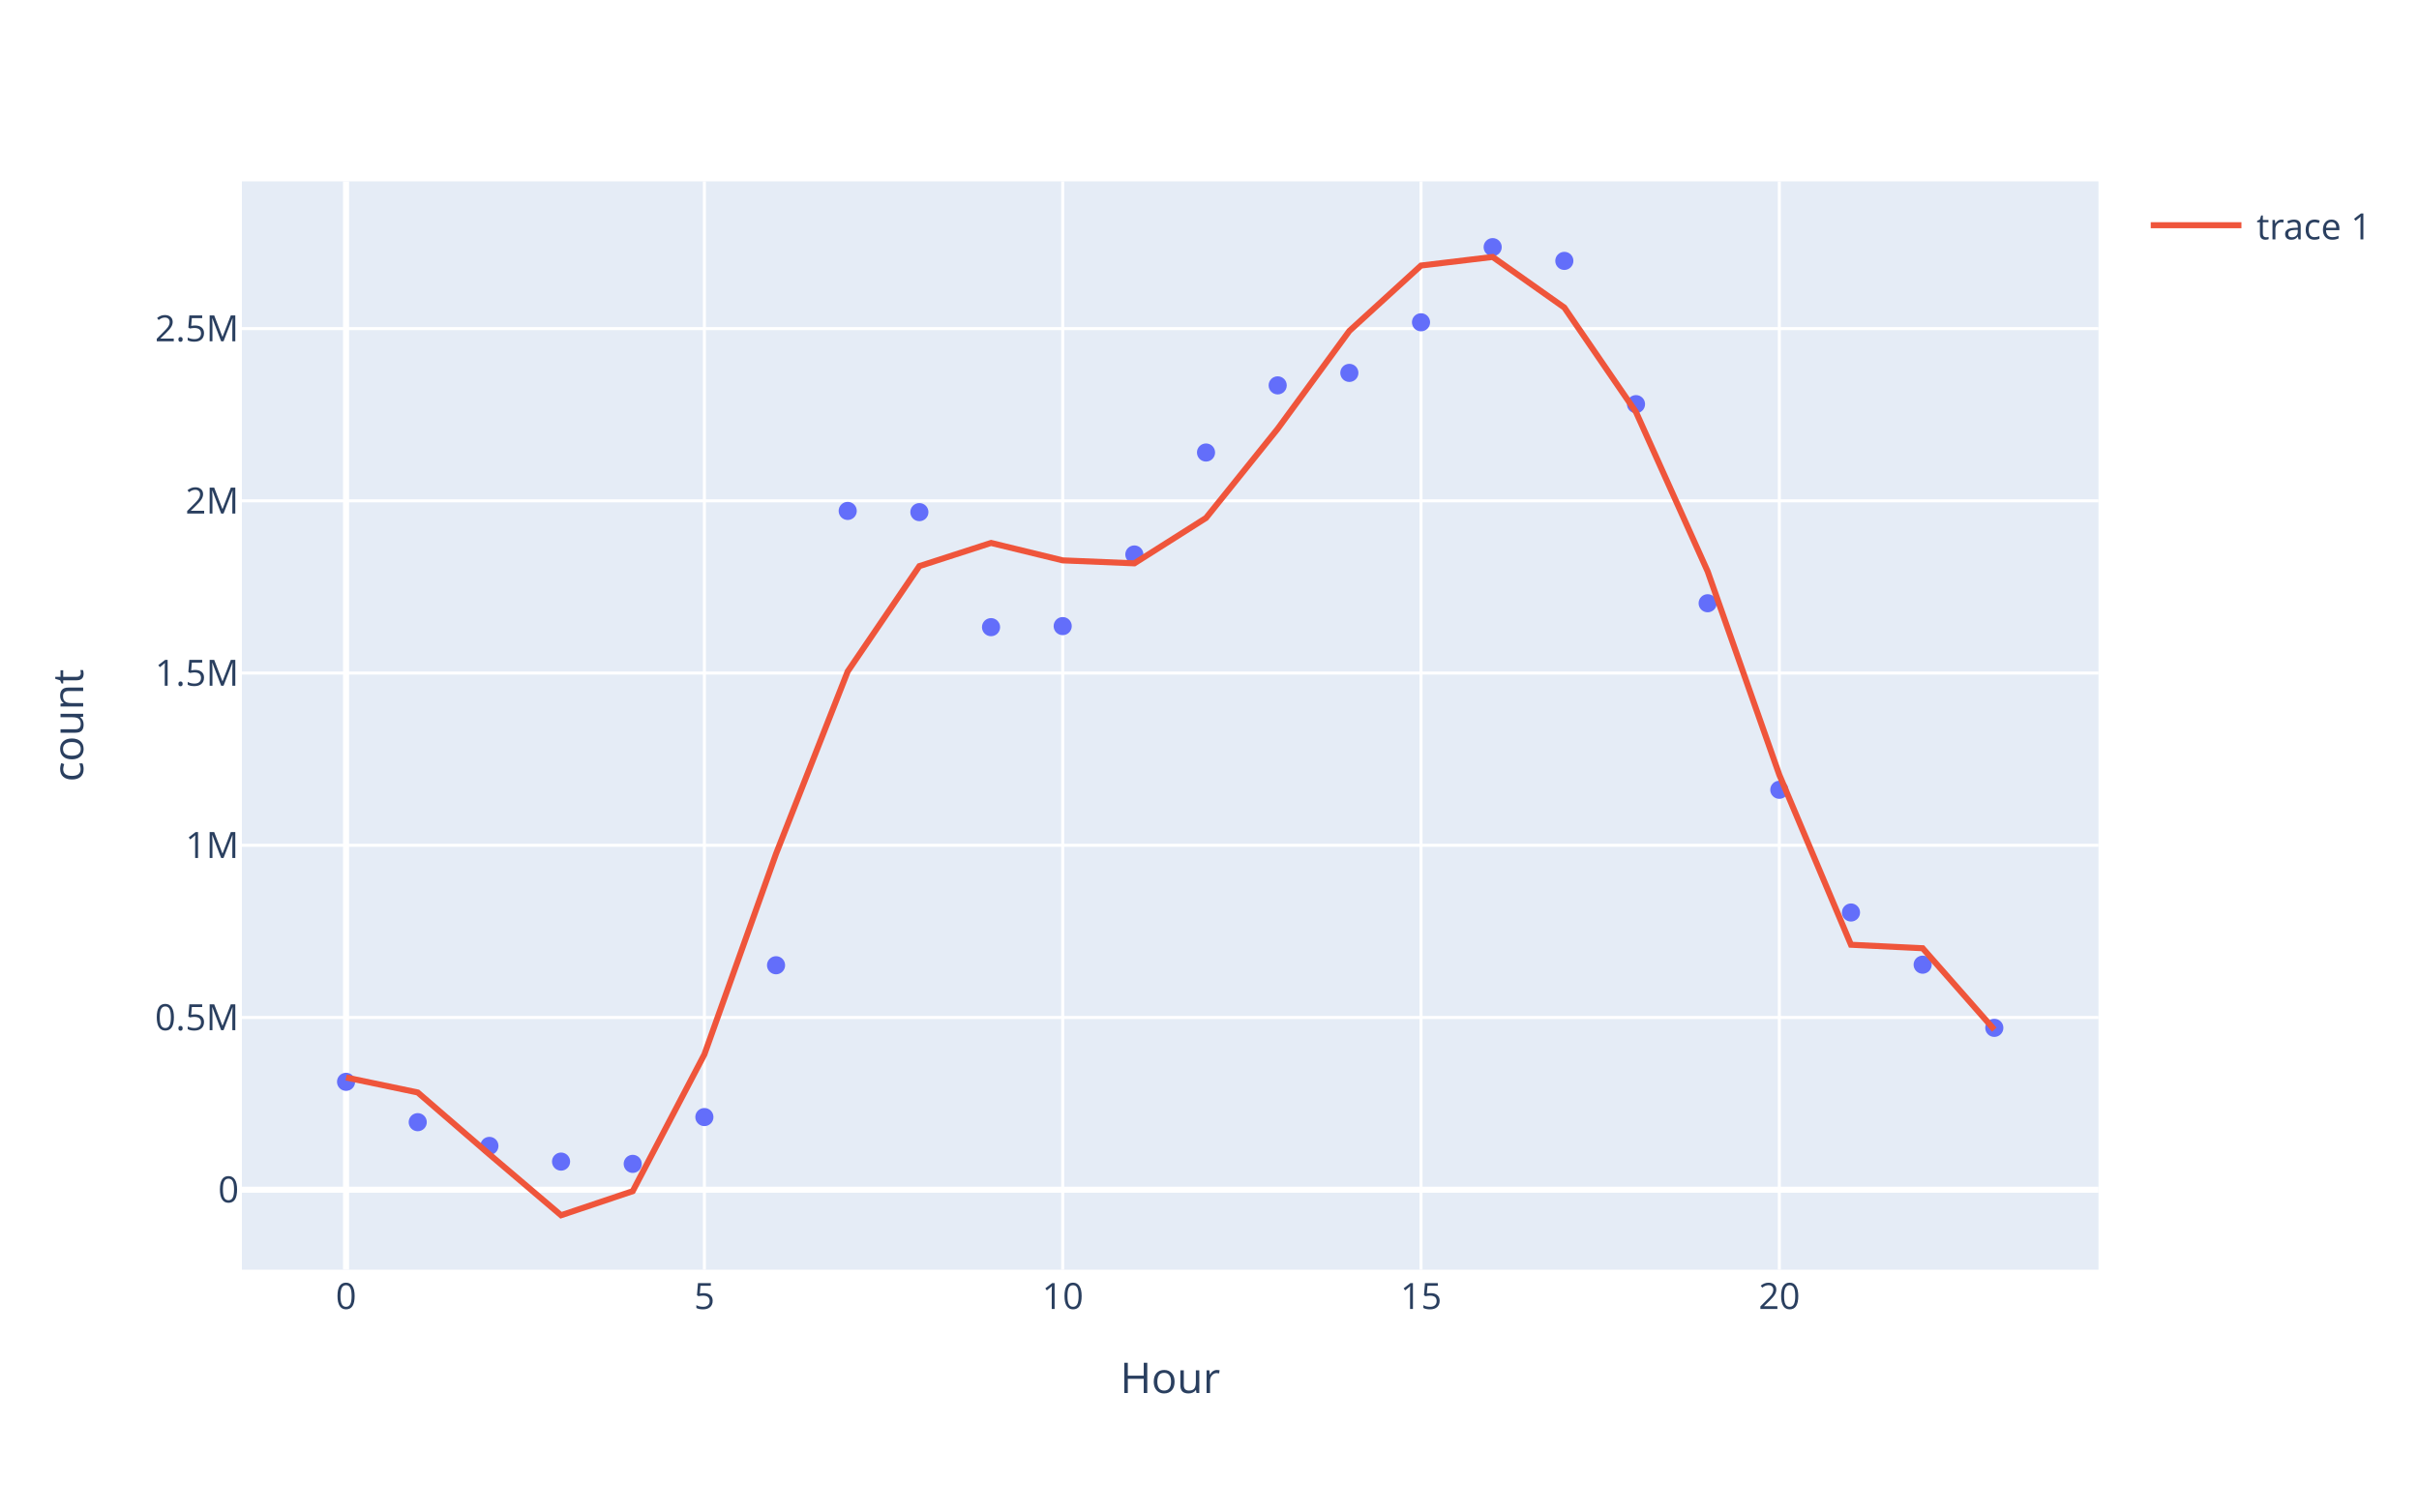
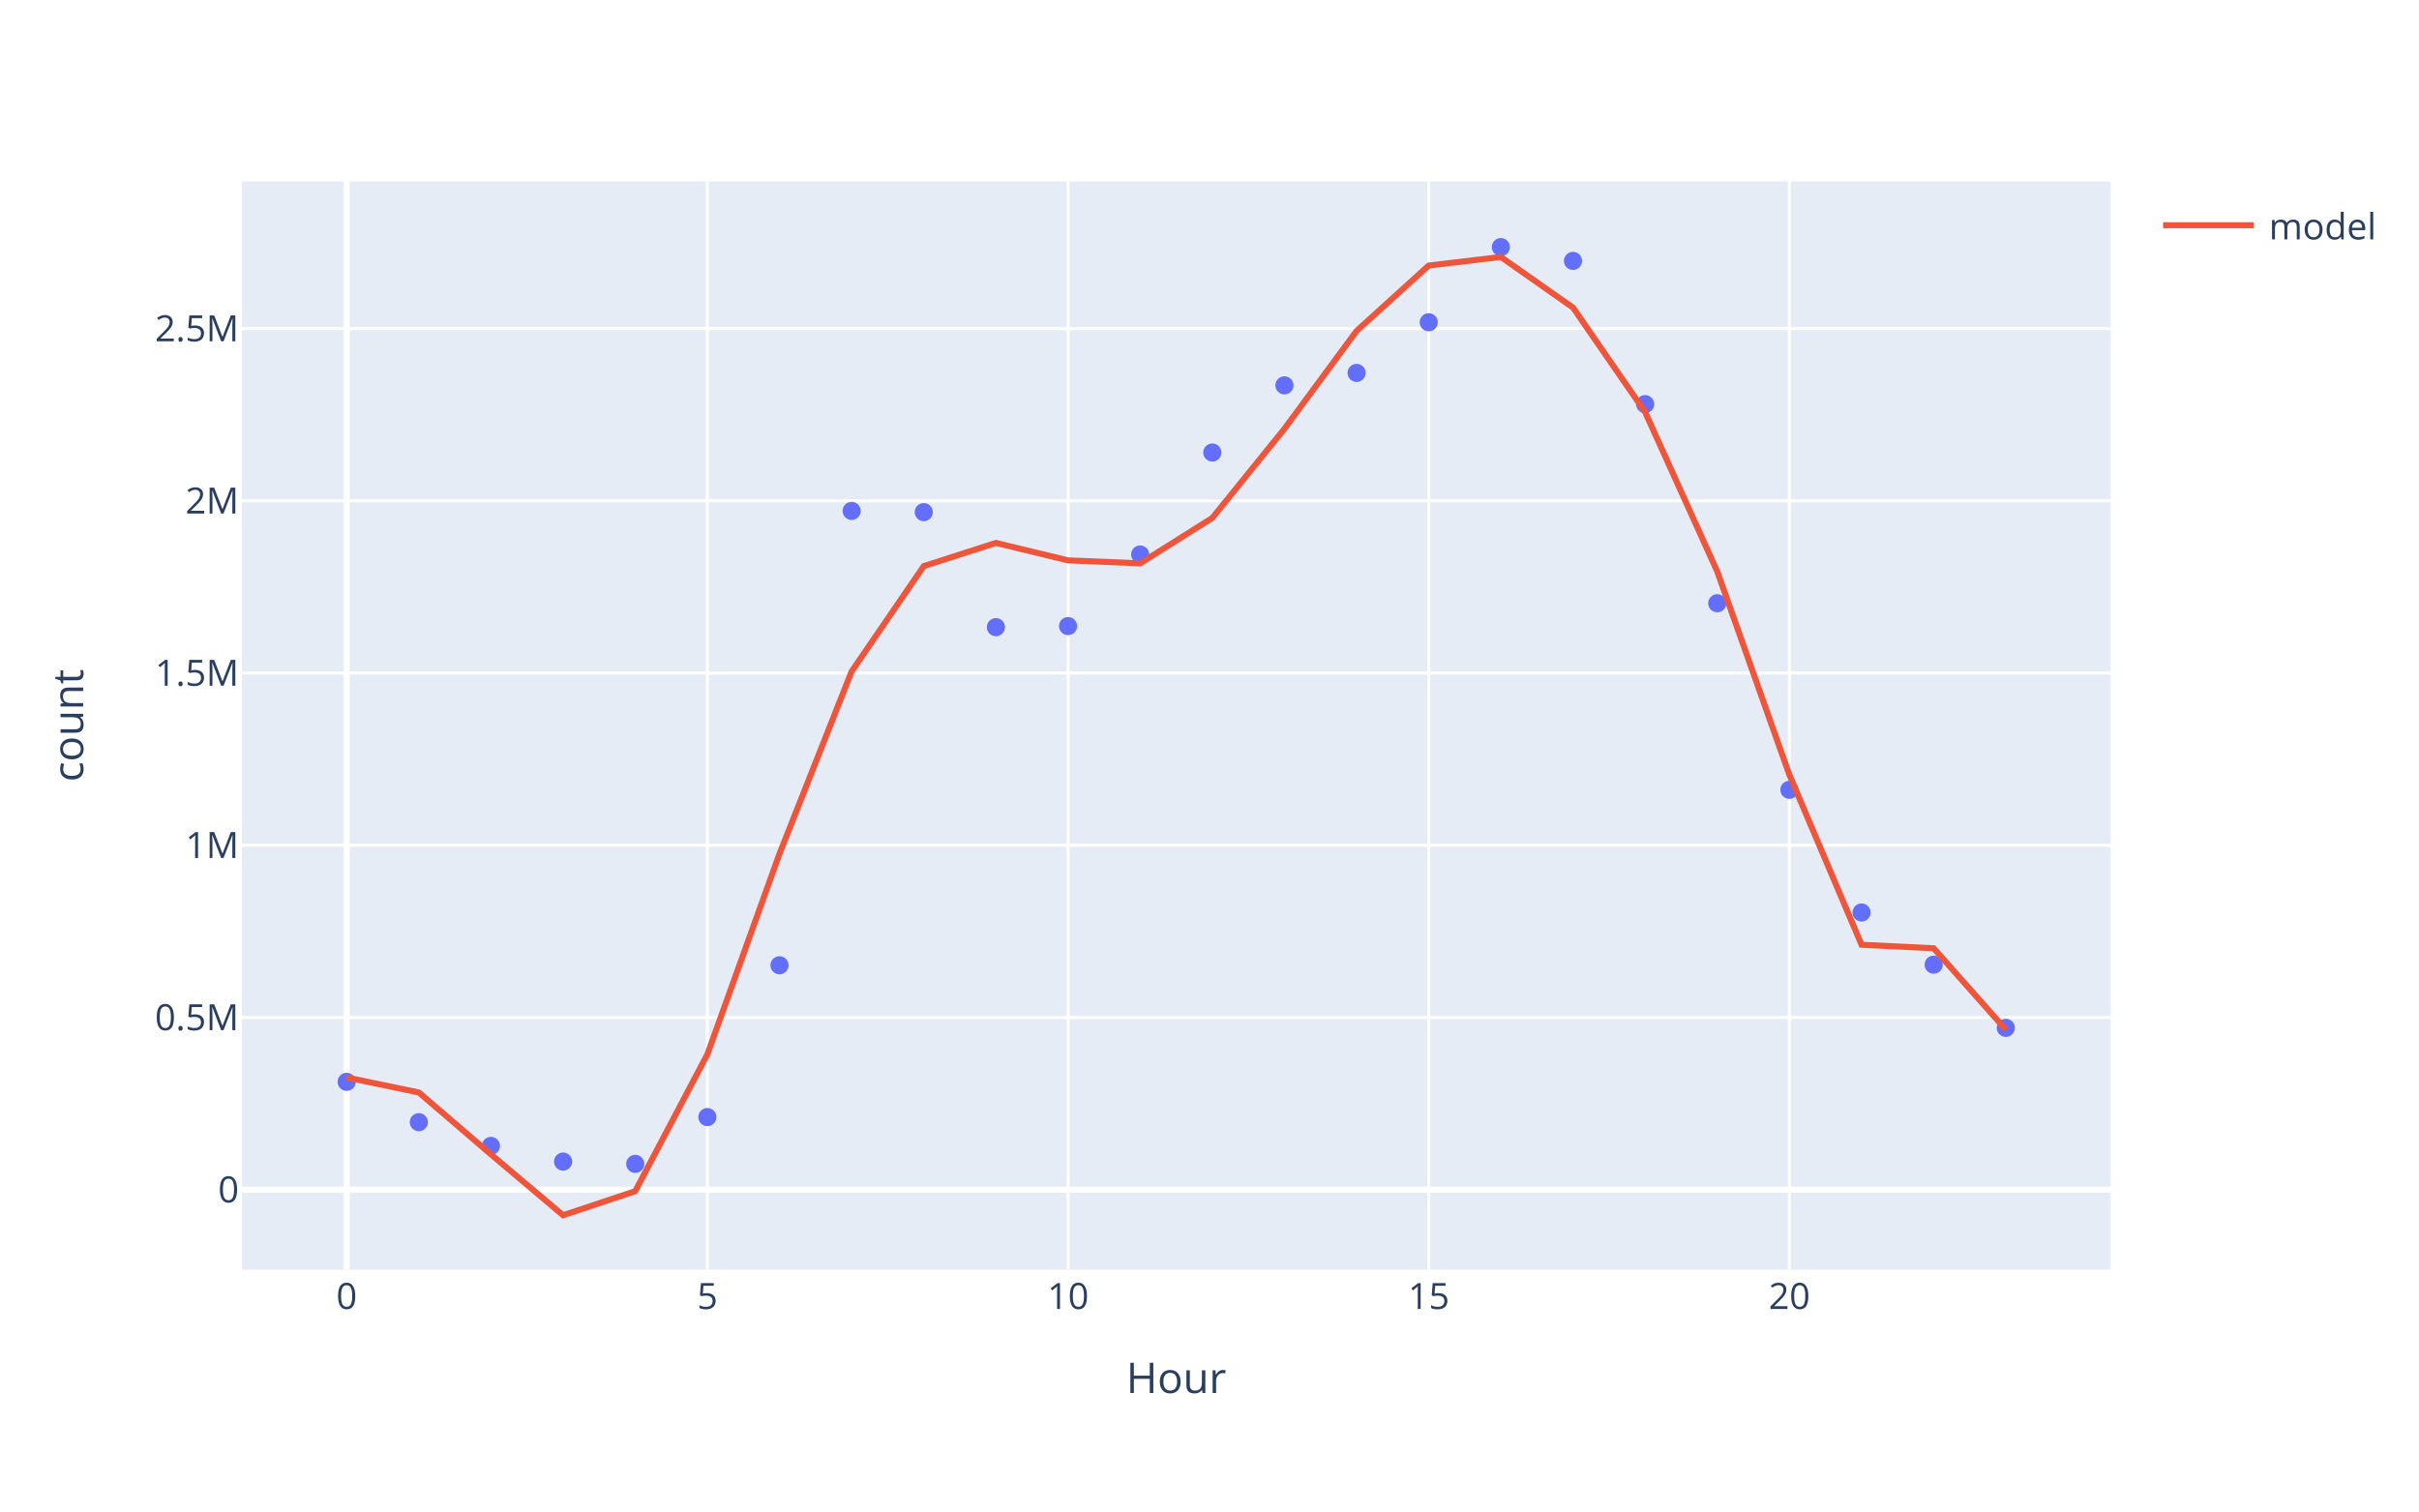
<svg xmlns="http://www.w3.org/2000/svg" class="main-svg" width="800" height="500" viewBox="0 0 800 500">
  <rect x="0" y="0" width="800" height="500" style="fill: rgb(255, 255, 255); fill-opacity: 1;" />
-   <defs id="defs-89ac2e">
+   <defs id="defs-c87b04">
    <g class="clips">
-       <clipPath id="clip89ac2exyplot" class="plotclip">
-         <rect width="614" height="360" />
+       <clipPath id="clipc87b04xyplot" class="plotclip">
+         <rect width="618" height="360" />
      </clipPath>
-       <clipPath class="axesclip" id="clip89ac2ex">
-         <rect x="80" y="0" width="614" height="500" />
+       <clipPath class="axesclip" id="clipc87b04x">
+         <rect x="80" y="0" width="618" height="500" />
      </clipPath>
-       <clipPath class="axesclip" id="clip89ac2ey">
+       <clipPath class="axesclip" id="clipc87b04y">
        <rect x="0" y="60" width="800" height="360" />
      </clipPath>
-       <clipPath class="axesclip" id="clip89ac2exy">
-         <rect x="80" y="60" width="614" height="360" />
+       <clipPath class="axesclip" id="clipc87b04xy">
+         <rect x="80" y="60" width="618" height="360" />
      </clipPath>
    </g>
    <g class="gradients" />
  </defs>
  <g class="bglayer">
-     <rect class="bg" x="80" y="60" width="614" height="360" style="fill: rgb(229, 236, 246); fill-opacity: 1; stroke-width: 0;" />
+     <rect class="bg" x="80" y="60" width="618" height="360" style="fill: rgb(229, 236, 246); fill-opacity: 1; stroke-width: 0;" />
  </g>
  <g class="layer-below">
    <g class="imagelayer" />
    <g class="shapelayer" />
  </g>
  <g class="cartesianlayer">
    <g class="subplot xy">
      <g class="layer-subplot">
        <g class="shapelayer" />
        <g class="imagelayer" />
      </g>
      <g class="gridlayer">
        <g class="x">
-           <path class="xgrid crisp" transform="translate(232.95,0)" d="M0,60v360" style="stroke: rgb(255, 255, 255); stroke-opacity: 1; stroke-width: 1px;" />
-           <path class="xgrid crisp" transform="translate(351.45,0)" d="M0,60v360" style="stroke: rgb(255, 255, 255); stroke-opacity: 1; stroke-width: 1px;" />
-           <path class="xgrid crisp" transform="translate(469.95,0)" d="M0,60v360" style="stroke: rgb(255, 255, 255); stroke-opacity: 1; stroke-width: 1px;" />
-           <path class="xgrid crisp" transform="translate(588.45,0)" d="M0,60v360" style="stroke: rgb(255, 255, 255); stroke-opacity: 1; stroke-width: 1px;" />
+           <path class="xgrid crisp" transform="translate(233.93,0)" d="M0,60v360" style="stroke: rgb(255, 255, 255); stroke-opacity: 1; stroke-width: 1px;" />
+           <path class="xgrid crisp" transform="translate(353.22,0)" d="M0,60v360" style="stroke: rgb(255, 255, 255); stroke-opacity: 1; stroke-width: 1px;" />
+           <path class="xgrid crisp" transform="translate(472.5,0)" d="M0,60v360" style="stroke: rgb(255, 255, 255); stroke-opacity: 1; stroke-width: 1px;" />
+           <path class="xgrid crisp" transform="translate(591.78,0)" d="M0,60v360" style="stroke: rgb(255, 255, 255); stroke-opacity: 1; stroke-width: 1px;" />
        </g>
        <g class="y">
-           <path class="ygrid crisp" transform="translate(0,336.58)" d="M80,0h614" style="stroke: rgb(255, 255, 255); stroke-opacity: 1; stroke-width: 1px;" />
-           <path class="ygrid crisp" transform="translate(0,279.61)" d="M80,0h614" style="stroke: rgb(255, 255, 255); stroke-opacity: 1; stroke-width: 1px;" />
-           <path class="ygrid crisp" transform="translate(0,222.64)" d="M80,0h614" style="stroke: rgb(255, 255, 255); stroke-opacity: 1; stroke-width: 1px;" />
-           <path class="ygrid crisp" transform="translate(0,165.67)" d="M80,0h614" style="stroke: rgb(255, 255, 255); stroke-opacity: 1; stroke-width: 1px;" />
-           <path class="ygrid crisp" transform="translate(0,108.7)" d="M80,0h614" style="stroke: rgb(255, 255, 255); stroke-opacity: 1; stroke-width: 1px;" />
+           <path class="ygrid crisp" transform="translate(0,336.58)" d="M80,0h618" style="stroke: rgb(255, 255, 255); stroke-opacity: 1; stroke-width: 1px;" />
+           <path class="ygrid crisp" transform="translate(0,279.61)" d="M80,0h618" style="stroke: rgb(255, 255, 255); stroke-opacity: 1; stroke-width: 1px;" />
+           <path class="ygrid crisp" transform="translate(0,222.64)" d="M80,0h618" style="stroke: rgb(255, 255, 255); stroke-opacity: 1; stroke-width: 1px;" />
+           <path class="ygrid crisp" transform="translate(0,165.67)" d="M80,0h618" style="stroke: rgb(255, 255, 255); stroke-opacity: 1; stroke-width: 1px;" />
+           <path class="ygrid crisp" transform="translate(0,108.7)" d="M80,0h618" style="stroke: rgb(255, 255, 255); stroke-opacity: 1; stroke-width: 1px;" />
        </g>
      </g>
      <g class="zerolinelayer">
-         <path class="xzl zl crisp" transform="translate(114.45,0)" d="M0,60v360" style="stroke: rgb(255, 255, 255); stroke-opacity: 1; stroke-width: 2px;" />
-         <path class="yzl zl crisp" transform="translate(0,393.55)" d="M80,0h614" style="stroke: rgb(255, 255, 255); stroke-opacity: 1; stroke-width: 2px;" />
+         <path class="xzl zl crisp" transform="translate(114.65,0)" d="M0,60v360" style="stroke: rgb(255, 255, 255); stroke-opacity: 1; stroke-width: 2px;" />
+         <path class="yzl zl crisp" transform="translate(0,393.55)" d="M80,0h618" style="stroke: rgb(255, 255, 255); stroke-opacity: 1; stroke-width: 2px;" />
      </g>
      <path class="xlines-below" />
      <path class="ylines-below" />
      <g class="overlines-below" />
      <g class="xaxislayer-below" />
      <g class="yaxislayer-below" />
      <g class="overaxes-below" />
-       <g class="plot" transform="translate(80, 60)" clip-path="url('#clip89ac2exyplot')">
+       <g class="plot" transform="translate(80, 60)" clip-path="url('#clipc87b04xyplot')">
        <g class="scatterlayer mlayer">
-           <g class="trace scatter traceedd0e3" style="stroke-miterlimit: 2; opacity: 1;">
+           <g class="trace scatter trace629526" style="stroke-miterlimit: 2; opacity: 1;">
            <g class="fills" />
            <g class="errorbars" />
            <g class="lines" />
            <g class="points">
-               <path class="point" transform="translate(34.45,297.86)" d="M3,0A3,3 0 1,1 0,-3A3,3 0 0,1 3,0Z" style="opacity: 1; stroke-width: 0px; fill: rgb(99, 110, 250); fill-opacity: 1;" />
-               <path class="point" transform="translate(58.15,311.21)" d="M3,0A3,3 0 1,1 0,-3A3,3 0 0,1 3,0Z" style="opacity: 1; stroke-width: 0px; fill: rgb(99, 110, 250); fill-opacity: 1;" />
-               <path class="point" transform="translate(81.85,319.06)" d="M3,0A3,3 0 1,1 0,-3A3,3 0 0,1 3,0Z" style="opacity: 1; stroke-width: 0px; fill: rgb(99, 110, 250); fill-opacity: 1;" />
-               <path class="point" transform="translate(105.55,324.25)" d="M3,0A3,3 0 1,1 0,-3A3,3 0 0,1 3,0Z" style="opacity: 1; stroke-width: 0px; fill: rgb(99, 110, 250); fill-opacity: 1;" />
-               <path class="point" transform="translate(129.25,325)" d="M3,0A3,3 0 1,1 0,-3A3,3 0 0,1 3,0Z" style="opacity: 1; stroke-width: 0px; fill: rgb(99, 110, 250); fill-opacity: 1;" />
-               <path class="point" transform="translate(152.95,309.52)" d="M3,0A3,3 0 1,1 0,-3A3,3 0 0,1 3,0Z" style="opacity: 1; stroke-width: 0px; fill: rgb(99, 110, 250); fill-opacity: 1;" />
-               <path class="point" transform="translate(176.65,259.3)" d="M3,0A3,3 0 1,1 0,-3A3,3 0 0,1 3,0Z" style="opacity: 1; stroke-width: 0px; fill: rgb(99, 110, 250); fill-opacity: 1;" />
-               <path class="point" transform="translate(200.35,109.01)" d="M3,0A3,3 0 1,1 0,-3A3,3 0 0,1 3,0Z" style="opacity: 1; stroke-width: 0px; fill: rgb(99, 110, 250); fill-opacity: 1;" />
-               <path class="point" transform="translate(224.05,109.41)" d="M3,0A3,3 0 1,1 0,-3A3,3 0 0,1 3,0Z" style="opacity: 1; stroke-width: 0px; fill: rgb(99, 110, 250); fill-opacity: 1;" />
-               <path class="point" transform="translate(247.75,147.46)" d="M3,0A3,3 0 1,1 0,-3A3,3 0 0,1 3,0Z" style="opacity: 1; stroke-width: 0px; fill: rgb(99, 110, 250); fill-opacity: 1;" />
-               <path class="point" transform="translate(271.45,147.11)" d="M3,0A3,3 0 1,1 0,-3A3,3 0 0,1 3,0Z" style="opacity: 1; stroke-width: 0px; fill: rgb(99, 110, 250); fill-opacity: 1;" />
-               <path class="point" transform="translate(295.15,123.42)" d="M3,0A3,3 0 1,1 0,-3A3,3 0 0,1 3,0Z" style="opacity: 1; stroke-width: 0px; fill: rgb(99, 110, 250); fill-opacity: 1;" />
-               <path class="point" transform="translate(318.85,89.69)" d="M3,0A3,3 0 1,1 0,-3A3,3 0 0,1 3,0Z" style="opacity: 1; stroke-width: 0px; fill: rgb(99, 110, 250); fill-opacity: 1;" />
-               <path class="point" transform="translate(342.55,67.48)" d="M3,0A3,3 0 1,1 0,-3A3,3 0 0,1 3,0Z" style="opacity: 1; stroke-width: 0px; fill: rgb(99, 110, 250); fill-opacity: 1;" />
-               <path class="point" transform="translate(366.25,63.35)" d="M3,0A3,3 0 1,1 0,-3A3,3 0 0,1 3,0Z" style="opacity: 1; stroke-width: 0px; fill: rgb(99, 110, 250); fill-opacity: 1;" />
-               <path class="point" transform="translate(389.95,46.61)" d="M3,0A3,3 0 1,1 0,-3A3,3 0 0,1 3,0Z" style="opacity: 1; stroke-width: 0px; fill: rgb(99, 110, 250); fill-opacity: 1;" />
-               <path class="point" transform="translate(413.65,21.75)" d="M3,0A3,3 0 1,1 0,-3A3,3 0 0,1 3,0Z" style="opacity: 1; stroke-width: 0px; fill: rgb(99, 110, 250); fill-opacity: 1;" />
-               <path class="point" transform="translate(437.35,26.3)" d="M3,0A3,3 0 1,1 0,-3A3,3 0 0,1 3,0Z" style="opacity: 1; stroke-width: 0px; fill: rgb(99, 110, 250); fill-opacity: 1;" />
-               <path class="point" transform="translate(461.05,73.69)" d="M3,0A3,3 0 1,1 0,-3A3,3 0 0,1 3,0Z" style="opacity: 1; stroke-width: 0px; fill: rgb(99, 110, 250); fill-opacity: 1;" />
-               <path class="point" transform="translate(484.75,139.55)" d="M3,0A3,3 0 1,1 0,-3A3,3 0 0,1 3,0Z" style="opacity: 1; stroke-width: 0px; fill: rgb(99, 110, 250); fill-opacity: 1;" />
-               <path class="point" transform="translate(508.45,201.26)" d="M3,0A3,3 0 1,1 0,-3A3,3 0 0,1 3,0Z" style="opacity: 1; stroke-width: 0px; fill: rgb(99, 110, 250); fill-opacity: 1;" />
-               <path class="point" transform="translate(532.15,241.85)" d="M3,0A3,3 0 1,1 0,-3A3,3 0 0,1 3,0Z" style="opacity: 1; stroke-width: 0px; fill: rgb(99, 110, 250); fill-opacity: 1;" />
-               <path class="point" transform="translate(555.85,259.11)" d="M3,0A3,3 0 1,1 0,-3A3,3 0 0,1 3,0Z" style="opacity: 1; stroke-width: 0px; fill: rgb(99, 110, 250); fill-opacity: 1;" />
-               <path class="point" transform="translate(579.55,280.01)" d="M3,0A3,3 0 1,1 0,-3A3,3 0 0,1 3,0Z" style="opacity: 1; stroke-width: 0px; fill: rgb(99, 110, 250); fill-opacity: 1;" />
+               <path class="point" transform="translate(34.65,297.86)" d="M3,0A3,3 0 1,1 0,-3A3,3 0 0,1 3,0Z" style="opacity: 1; stroke-width: 0px; fill: rgb(99, 110, 250); fill-opacity: 1;" />
+               <path class="point" transform="translate(58.51,311.21)" d="M3,0A3,3 0 1,1 0,-3A3,3 0 0,1 3,0Z" style="opacity: 1; stroke-width: 0px; fill: rgb(99, 110, 250); fill-opacity: 1;" />
+               <path class="point" transform="translate(82.36,319.06)" d="M3,0A3,3 0 1,1 0,-3A3,3 0 0,1 3,0Z" style="opacity: 1; stroke-width: 0px; fill: rgb(99, 110, 250); fill-opacity: 1;" />
+               <path class="point" transform="translate(106.22,324.25)" d="M3,0A3,3 0 1,1 0,-3A3,3 0 0,1 3,0Z" style="opacity: 1; stroke-width: 0px; fill: rgb(99, 110, 250); fill-opacity: 1;" />
+               <path class="point" transform="translate(130.08,325)" d="M3,0A3,3 0 1,1 0,-3A3,3 0 0,1 3,0Z" style="opacity: 1; stroke-width: 0px; fill: rgb(99, 110, 250); fill-opacity: 1;" />
+               <path class="point" transform="translate(153.93,309.52)" d="M3,0A3,3 0 1,1 0,-3A3,3 0 0,1 3,0Z" style="opacity: 1; stroke-width: 0px; fill: rgb(99, 110, 250); fill-opacity: 1;" />
+               <path class="point" transform="translate(177.79,259.3)" d="M3,0A3,3 0 1,1 0,-3A3,3 0 0,1 3,0Z" style="opacity: 1; stroke-width: 0px; fill: rgb(99, 110, 250); fill-opacity: 1;" />
+               <path class="point" transform="translate(201.65,109.01)" d="M3,0A3,3 0 1,1 0,-3A3,3 0 0,1 3,0Z" style="opacity: 1; stroke-width: 0px; fill: rgb(99, 110, 250); fill-opacity: 1;" />
+               <path class="point" transform="translate(225.5,109.41)" d="M3,0A3,3 0 1,1 0,-3A3,3 0 0,1 3,0Z" style="opacity: 1; stroke-width: 0px; fill: rgb(99, 110, 250); fill-opacity: 1;" />
+               <path class="point" transform="translate(249.36,147.46)" d="M3,0A3,3 0 1,1 0,-3A3,3 0 0,1 3,0Z" style="opacity: 1; stroke-width: 0px; fill: rgb(99, 110, 250); fill-opacity: 1;" />
+               <path class="point" transform="translate(273.22,147.11)" d="M3,0A3,3 0 1,1 0,-3A3,3 0 0,1 3,0Z" style="opacity: 1; stroke-width: 0px; fill: rgb(99, 110, 250); fill-opacity: 1;" />
+               <path class="point" transform="translate(297.07,123.42)" d="M3,0A3,3 0 1,1 0,-3A3,3 0 0,1 3,0Z" style="opacity: 1; stroke-width: 0px; fill: rgb(99, 110, 250); fill-opacity: 1;" />
+               <path class="point" transform="translate(320.93,89.69)" d="M3,0A3,3 0 1,1 0,-3A3,3 0 0,1 3,0Z" style="opacity: 1; stroke-width: 0px; fill: rgb(99, 110, 250); fill-opacity: 1;" />
+               <path class="point" transform="translate(344.78,67.48)" d="M3,0A3,3 0 1,1 0,-3A3,3 0 0,1 3,0Z" style="opacity: 1; stroke-width: 0px; fill: rgb(99, 110, 250); fill-opacity: 1;" />
+               <path class="point" transform="translate(368.64,63.35)" d="M3,0A3,3 0 1,1 0,-3A3,3 0 0,1 3,0Z" style="opacity: 1; stroke-width: 0px; fill: rgb(99, 110, 250); fill-opacity: 1;" />
+               <path class="point" transform="translate(392.5,46.61)" d="M3,0A3,3 0 1,1 0,-3A3,3 0 0,1 3,0Z" style="opacity: 1; stroke-width: 0px; fill: rgb(99, 110, 250); fill-opacity: 1;" />
+               <path class="point" transform="translate(416.35,21.75)" d="M3,0A3,3 0 1,1 0,-3A3,3 0 0,1 3,0Z" style="opacity: 1; stroke-width: 0px; fill: rgb(99, 110, 250); fill-opacity: 1;" />
+               <path class="point" transform="translate(440.21,26.3)" d="M3,0A3,3 0 1,1 0,-3A3,3 0 0,1 3,0Z" style="opacity: 1; stroke-width: 0px; fill: rgb(99, 110, 250); fill-opacity: 1;" />
+               <path class="point" transform="translate(464.07,73.69)" d="M3,0A3,3 0 1,1 0,-3A3,3 0 0,1 3,0Z" style="opacity: 1; stroke-width: 0px; fill: rgb(99, 110, 250); fill-opacity: 1;" />
+               <path class="point" transform="translate(487.92,139.55)" d="M3,0A3,3 0 1,1 0,-3A3,3 0 0,1 3,0Z" style="opacity: 1; stroke-width: 0px; fill: rgb(99, 110, 250); fill-opacity: 1;" />
+               <path class="point" transform="translate(511.78,201.26)" d="M3,0A3,3 0 1,1 0,-3A3,3 0 0,1 3,0Z" style="opacity: 1; stroke-width: 0px; fill: rgb(99, 110, 250); fill-opacity: 1;" />
+               <path class="point" transform="translate(535.64,241.85)" d="M3,0A3,3 0 1,1 0,-3A3,3 0 0,1 3,0Z" style="opacity: 1; stroke-width: 0px; fill: rgb(99, 110, 250); fill-opacity: 1;" />
+               <path class="point" transform="translate(559.49,259.11)" d="M3,0A3,3 0 1,1 0,-3A3,3 0 0,1 3,0Z" style="opacity: 1; stroke-width: 0px; fill: rgb(99, 110, 250); fill-opacity: 1;" />
+               <path class="point" transform="translate(583.35,280.01)" d="M3,0A3,3 0 1,1 0,-3A3,3 0 0,1 3,0Z" style="opacity: 1; stroke-width: 0px; fill: rgb(99, 110, 250); fill-opacity: 1;" />
            </g>
            <g class="text" />
          </g>
-           <g class="trace scatter trace0b1bc7" style="stroke-miterlimit: 2; opacity: 1;">
+           <g class="trace scatter tracee7b2dd" style="stroke-miterlimit: 2; opacity: 1;">
            <g class="fills" />
            <g class="errorbars" />
            <g class="lines">
-               <path class="js-line" d="M34.45,296.43L58.15,301.38L81.85,321.85L105.55,342L129.25,334.03L152.95,288.79L176.65,222.43L200.35,162.1L224.05,127.27L247.75,119.6L271.45,125.37L295.15,126.35L318.85,111.33L342.55,81.84L366.25,49.47L389.95,27.84L413.65,25L437.35,41.74L461.05,76.31L484.75,129.03L508.45,196.32L532.15,252.52L555.85,253.67L579.55,280.6" style="vector-effect: non-scaling-stroke; fill: none; stroke: rgb(239, 85, 59); stroke-opacity: 1; stroke-width: 2px; opacity: 1;" />
+               <path class="js-line" d="M34.65,296.43L58.51,301.38L82.36,321.85L106.22,342L130.08,334.03L153.93,288.79L177.79,222.43L201.65,162.1L225.5,127.27L249.36,119.6L273.22,125.37L297.07,126.35L320.93,111.33L344.78,81.84L368.64,49.47L392.5,27.84L416.35,25L440.21,41.74L464.07,76.31L487.92,129.03L511.78,196.32L535.64,252.52L559.49,253.67L583.35,280.6" style="vector-effect: non-scaling-stroke; fill: none; stroke: rgb(239, 85, 59); stroke-opacity: 1; stroke-width: 2px; opacity: 1;" />
            </g>
            <g class="points" />
            <g class="text" />
          </g>
        </g>
      </g>
      <g class="overplot" />
      <path class="xlines-above crisp" d="M0,0" style="fill: none;" />
      <path class="ylines-above crisp" d="M0,0" style="fill: none;" />
      <g class="overlines-above" />
      <g class="xaxislayer-above">
        <g class="xtick">
-           <text text-anchor="middle" x="0" y="433" transform="translate(114.45,0)" style="font-family: 'Open Sans', verdana, arial, sans-serif; font-size: 12px; fill: rgb(42, 63, 95); fill-opacity: 1; white-space: pre;">0</text>
+           <text text-anchor="middle" x="0" y="433" transform="translate(114.65,0)" style="font-family: 'Open Sans', verdana, arial, sans-serif; font-size: 12px; fill: rgb(42, 63, 95); fill-opacity: 1; white-space: pre;">0</text>
        </g>
        <g class="xtick">
-           <text text-anchor="middle" x="0" y="433" transform="translate(232.95,0)" style="font-family: 'Open Sans', verdana, arial, sans-serif; font-size: 12px; fill: rgb(42, 63, 95); fill-opacity: 1; white-space: pre;">5</text>
+           <text text-anchor="middle" x="0" y="433" transform="translate(233.93,0)" style="font-family: 'Open Sans', verdana, arial, sans-serif; font-size: 12px; fill: rgb(42, 63, 95); fill-opacity: 1; white-space: pre;">5</text>
        </g>
        <g class="xtick">
-           <text text-anchor="middle" x="0" y="433" transform="translate(351.45,0)" style="font-family: 'Open Sans', verdana, arial, sans-serif; font-size: 12px; fill: rgb(42, 63, 95); fill-opacity: 1; white-space: pre;">10</text>
+           <text text-anchor="middle" x="0" y="433" transform="translate(353.22,0)" style="font-family: 'Open Sans', verdana, arial, sans-serif; font-size: 12px; fill: rgb(42, 63, 95); fill-opacity: 1; white-space: pre;">10</text>
        </g>
        <g class="xtick">
-           <text text-anchor="middle" x="0" y="433" transform="translate(469.95,0)" style="font-family: 'Open Sans', verdana, arial, sans-serif; font-size: 12px; fill: rgb(42, 63, 95); fill-opacity: 1; white-space: pre;">15</text>
+           <text text-anchor="middle" x="0" y="433" transform="translate(472.5,0)" style="font-family: 'Open Sans', verdana, arial, sans-serif; font-size: 12px; fill: rgb(42, 63, 95); fill-opacity: 1; white-space: pre;">15</text>
        </g>
        <g class="xtick">
-           <text text-anchor="middle" x="0" y="433" transform="translate(588.45,0)" style="font-family: 'Open Sans', verdana, arial, sans-serif; font-size: 12px; fill: rgb(42, 63, 95); fill-opacity: 1; white-space: pre;">20</text>
+           <text text-anchor="middle" x="0" y="433" transform="translate(591.78,0)" style="font-family: 'Open Sans', verdana, arial, sans-serif; font-size: 12px; fill: rgb(42, 63, 95); fill-opacity: 1; white-space: pre;">20</text>
        </g>
      </g>
      <g class="yaxislayer-above">
        <g class="ytick">
          <text text-anchor="end" x="79" y="4.2" transform="translate(0,393.55)" style="font-family: 'Open Sans', verdana, arial, sans-serif; font-size: 12px; fill: rgb(42, 63, 95); fill-opacity: 1; white-space: pre;">0</text>
        </g>
        <g class="ytick">
          <text text-anchor="end" x="79" y="4.2" transform="translate(0,336.58)" style="font-family: 'Open Sans', verdana, arial, sans-serif; font-size: 12px; fill: rgb(42, 63, 95); fill-opacity: 1; white-space: pre;">0.5M</text>
        </g>
        <g class="ytick">
          <text text-anchor="end" x="79" y="4.2" transform="translate(0,279.61)" style="font-family: 'Open Sans', verdana, arial, sans-serif; font-size: 12px; fill: rgb(42, 63, 95); fill-opacity: 1; white-space: pre;">1M</text>
        </g>
        <g class="ytick">
          <text text-anchor="end" x="79" y="4.2" transform="translate(0,222.64)" style="font-family: 'Open Sans', verdana, arial, sans-serif; font-size: 12px; fill: rgb(42, 63, 95); fill-opacity: 1; white-space: pre;">1.5M</text>
        </g>
        <g class="ytick">
          <text text-anchor="end" x="79" y="4.2" transform="translate(0,165.67)" style="font-family: 'Open Sans', verdana, arial, sans-serif; font-size: 12px; fill: rgb(42, 63, 95); fill-opacity: 1; white-space: pre;">2M</text>
        </g>
        <g class="ytick">
          <text text-anchor="end" x="79" y="4.2" transform="translate(0,108.7)" style="font-family: 'Open Sans', verdana, arial, sans-serif; font-size: 12px; fill: rgb(42, 63, 95); fill-opacity: 1; white-space: pre;">2.5M</text>
        </g>
      </g>
      <g class="overaxes-above" />
    </g>
  </g>
  <g class="polarlayer" />
  <g class="ternarylayer" />
  <g class="geolayer" />
  <g class="funnelarealayer" />
  <g class="pielayer" />
  <g class="treemaplayer" />
  <g class="sunburstlayer" />
  <g class="glimages" />
-   <defs id="topdefs-89ac2e">
+   <defs id="topdefs-c87b04">
    <g class="clips" />
-     <clipPath id="legend89ac2e">
-       <rect width="82" height="29" x="0" y="0" />
+     <clipPath id="legendc87b04">
+       <rect width="78" height="29" x="0" y="0" />
    </clipPath>
  </defs>
  <g class="layer-above">
    <g class="imagelayer" />
    <g class="shapelayer" />
  </g>
  <g class="infolayer">
-     <g class="legend" pointer-events="all" transform="translate(706.28, 60)">
-       <rect class="bg" shape-rendering="crispEdges" width="82" height="29" x="0" y="0" style="stroke: rgb(68, 68, 68); stroke-opacity: 1; fill: rgb(255, 255, 255); fill-opacity: 1; stroke-width: 0px;" />
-       <g class="scrollbox" transform="translate(0, 0)" clip-path="url('#legend89ac2e')">
+     <g class="legend" pointer-events="all" transform="translate(710.36, 60)">
+       <rect class="bg" shape-rendering="crispEdges" style="stroke: rgb(68, 68, 68); stroke-opacity: 1; fill: rgb(255, 255, 255); fill-opacity: 1; stroke-width: 0px;" width="78" height="29" x="0" y="0" />
+       <g class="scrollbox" transform="translate(0, 0)" clip-path="url('#legendc87b04')">
        <g class="groups">
          <g class="traces" transform="translate(0, 14.5)" style="opacity: 1;">
-             <text class="legendtext user-select-none" text-anchor="start" x="40" y="4.68" style="font-family: 'Open Sans', verdana, arial, sans-serif; font-size: 12px; fill: rgb(42, 63, 95); fill-opacity: 1; white-space: pre;">trace 1</text>
+             <text class="legendtext user-select-none" text-anchor="start" x="40" y="4.68" style="font-family: 'Open Sans', verdana, arial, sans-serif; font-size: 12px; fill: rgb(42, 63, 95); fill-opacity: 1; white-space: pre;">model</text>
            <g class="layers" style="opacity: 1;">
              <g class="legendfill" />
              <g class="legendlines">
                <path class="js-line" d="M5,0h30" style="fill: none; stroke: rgb(239, 85, 59); stroke-opacity: 1; stroke-width: 2px;" />
              </g>
              <g class="legendsymbols">
                <g class="legendpoints" />
              </g>
            </g>
-             <rect class="legendtoggle" pointer-events="all" x="0" y="-9.5" width="77" height="19" style="cursor: pointer; fill: rgb(0, 0, 0); fill-opacity: 0;" />
+             <rect class="legendtoggle" pointer-events="all" x="0" y="-9.5" width="72.672" height="19" style="cursor: pointer; fill: rgb(0, 0, 0); fill-opacity: 0;" />
          </g>
        </g>
      </g>
-       <rect class="scrollbar" rx="20" ry="3" width="0" height="0" x="0" y="0" style="fill: rgb(128, 139, 164); fill-opacity: 1;" />
+       <rect class="scrollbar" rx="20" ry="3" width="0" height="0" style="fill: rgb(128, 139, 164); fill-opacity: 1;" x="0" y="0" />
    </g>
    <g class="g-gtitle" />
    <g class="g-xtitle">
-       <text class="xtitle" x="387" y="460.8" text-anchor="middle" style="font-family: 'Open Sans', verdana, arial, sans-serif; font-size: 14px; fill: rgb(42, 63, 95); opacity: 1; font-weight: normal; white-space: pre;">Hour</text>
+       <text class="xtitle" x="389" y="460.8" text-anchor="middle" style="font-family: 'Open Sans', verdana, arial, sans-serif; font-size: 14px; fill: rgb(42, 63, 95); opacity: 1; font-weight: normal; white-space: pre;">Hour</text>
    </g>
    <g class="g-ytitle">
      <text class="ytitle" transform="rotate(-90,27.5125,240)" x="27.513" y="240" text-anchor="middle" style="font-family: 'Open Sans', verdana, arial, sans-serif; font-size: 14px; fill: rgb(42, 63, 95); opacity: 1; font-weight: normal; white-space: pre;">count</text>
    </g>
  </g>
</svg>
